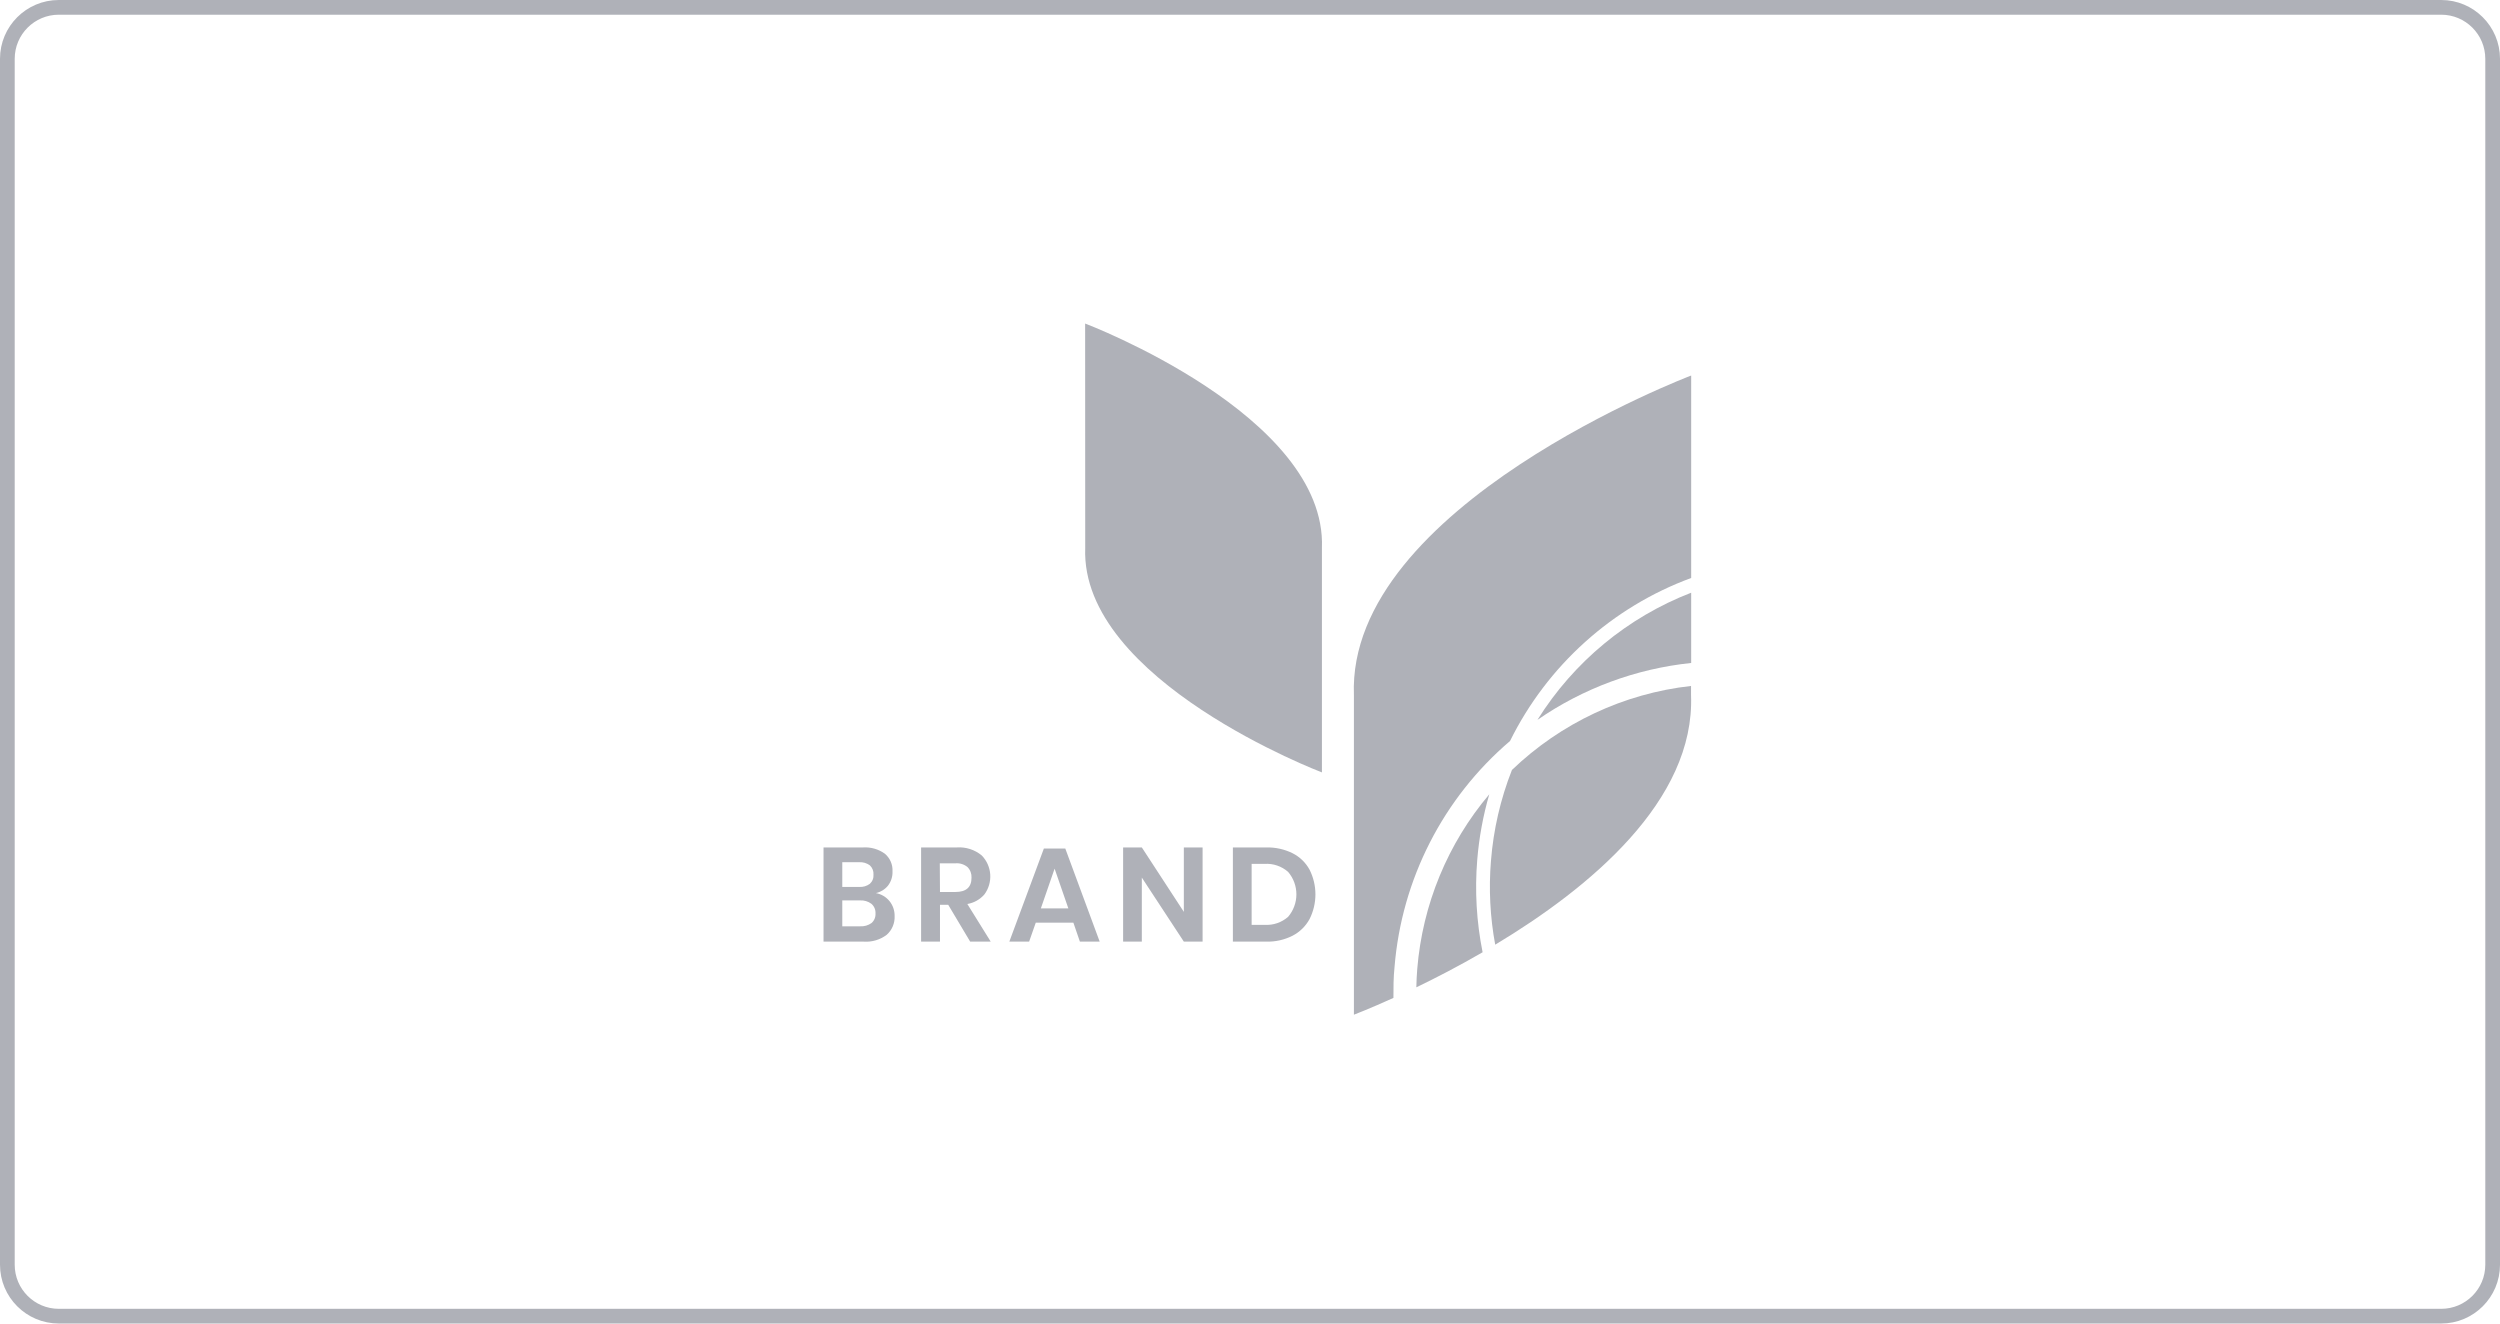
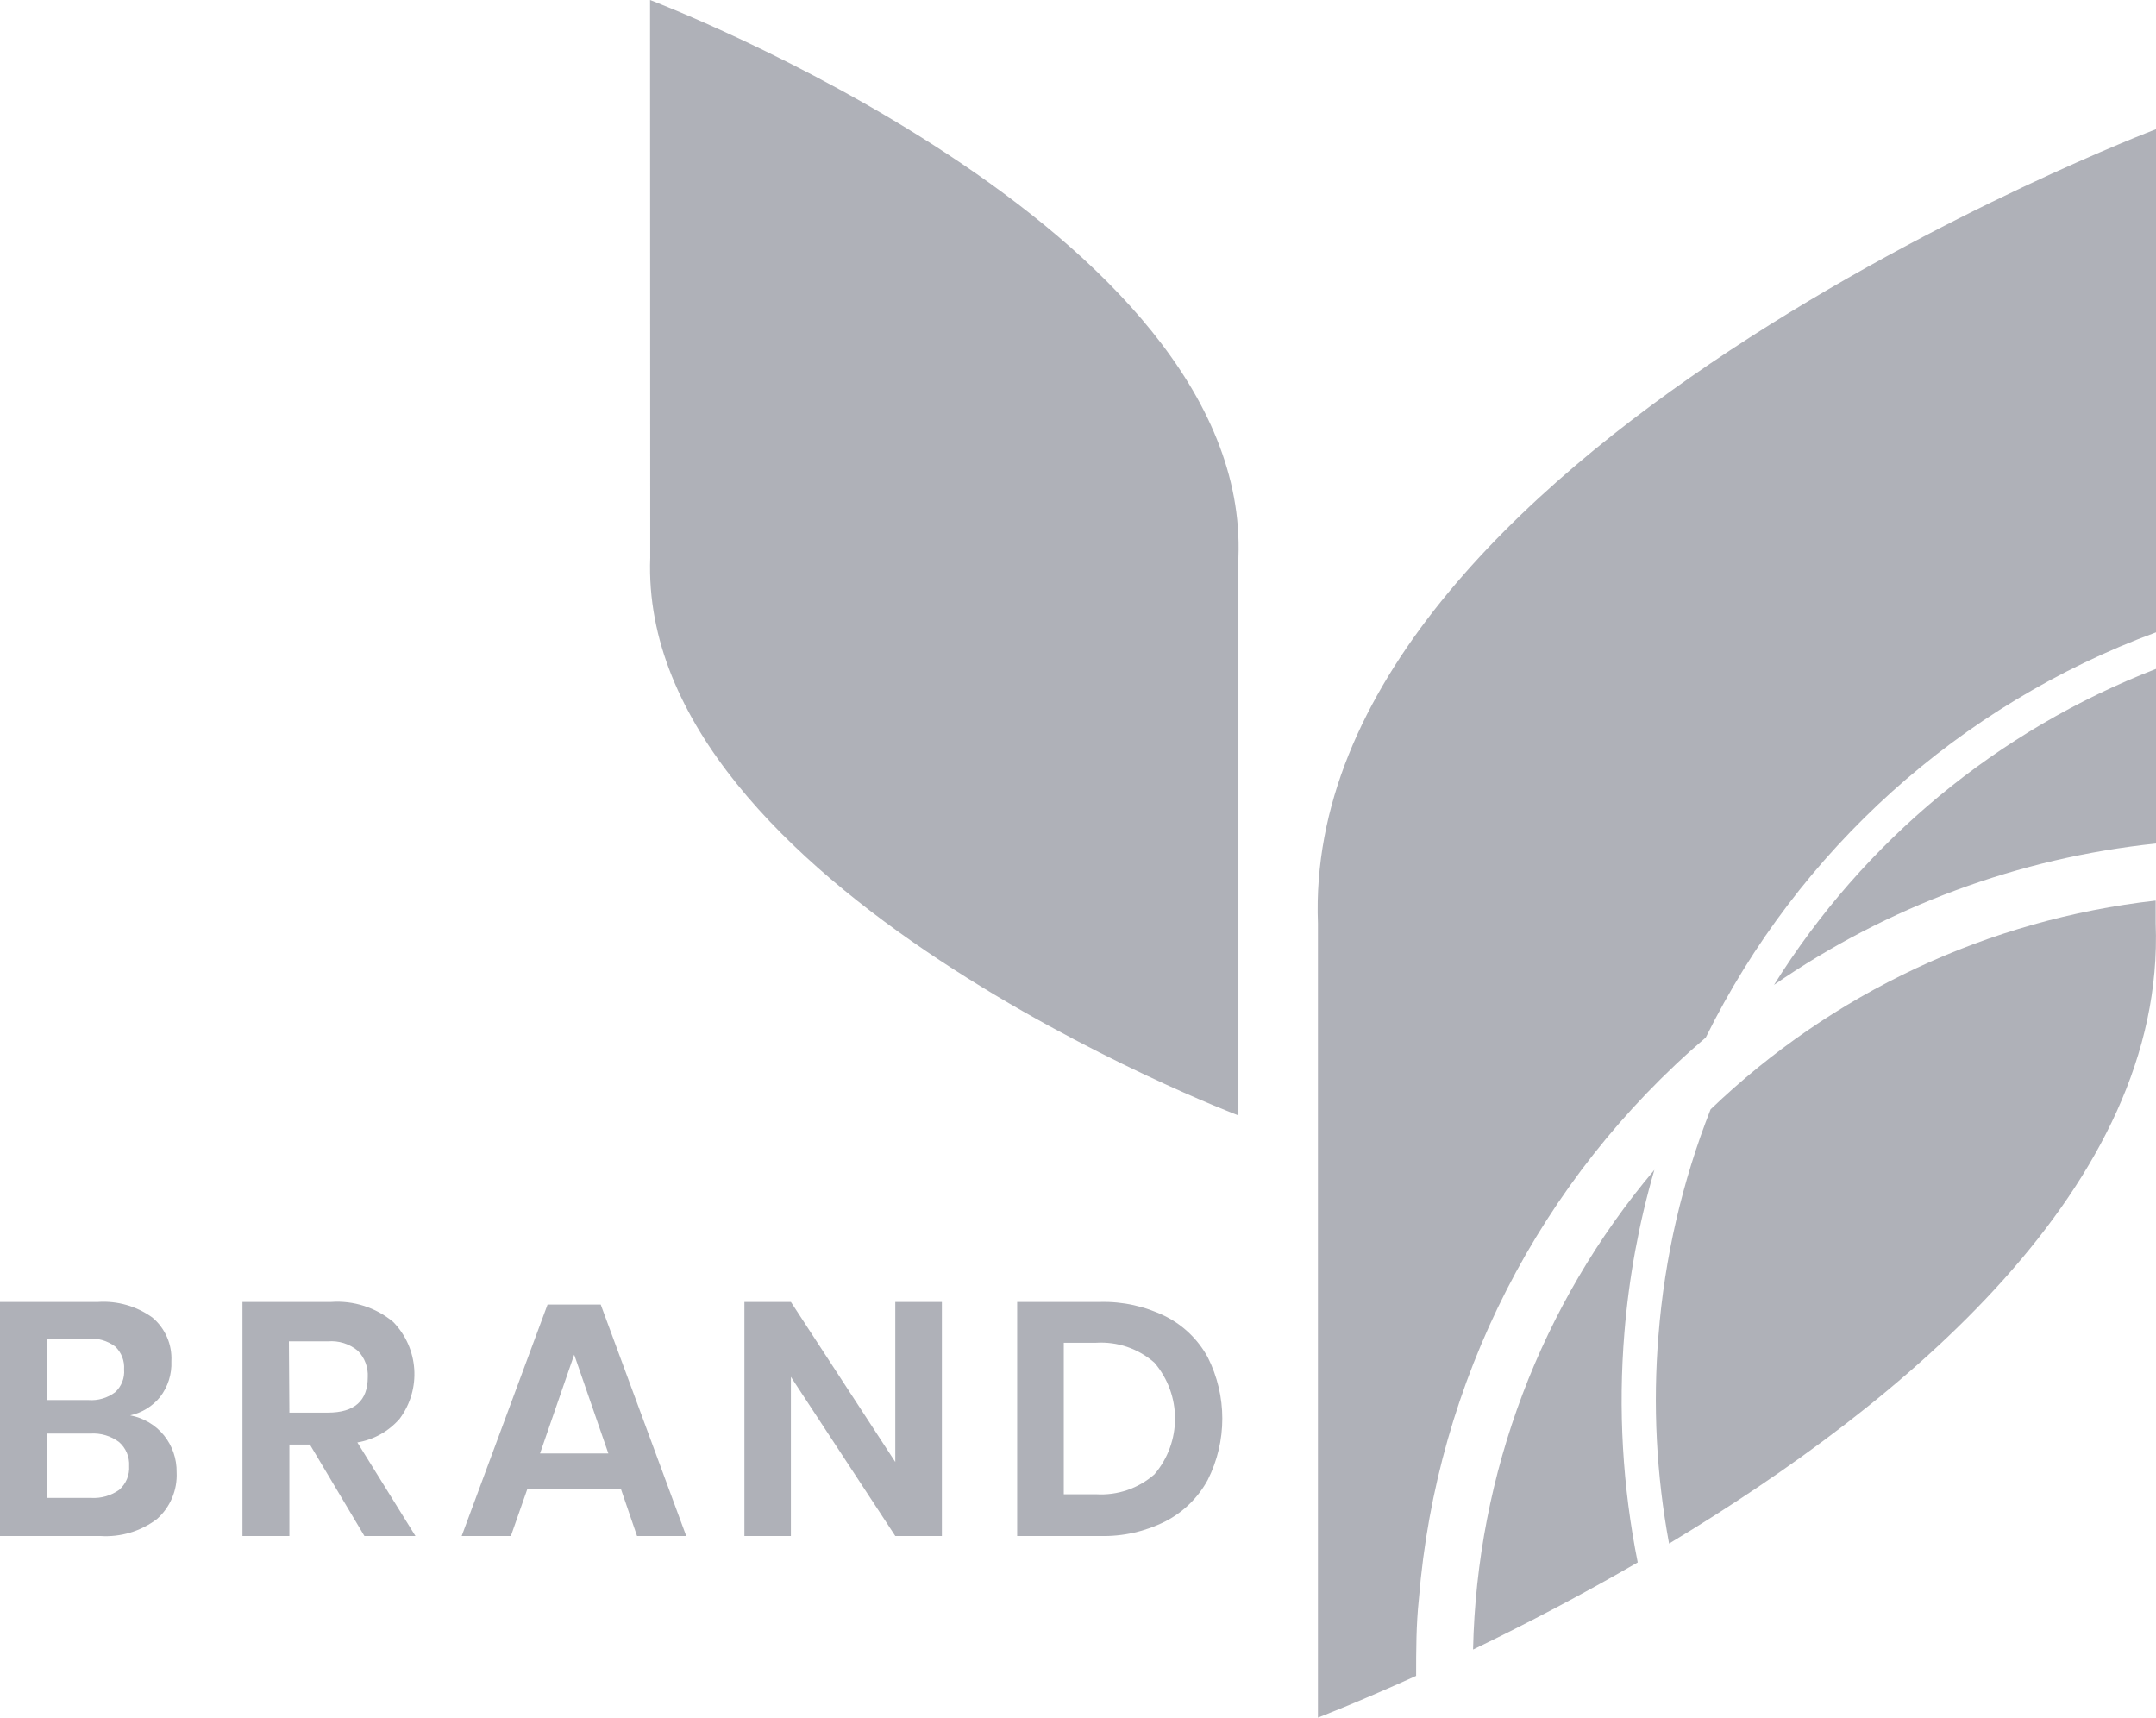
- <svg xmlns="http://www.w3.org/2000/svg" width="170" height="90" viewBox="0 0 170 90" fill="none">
-   <rect x="0.5" y="0.5" width="169" height="89" rx="3.5" stroke="#AFB1B8" />
-   <path d="M60.488 61.278C60.718 61.563 60.84 61.921 60.834 62.288C60.845 62.528 60.803 62.767 60.71 62.988C60.618 63.209 60.477 63.406 60.297 63.565C59.851 63.904 59.298 64.069 58.739 64.031H56V57.626H58.683C59.213 57.591 59.738 57.741 60.17 58.052C60.343 58.197 60.48 58.382 60.571 58.59C60.661 58.797 60.702 59.024 60.69 59.25C60.706 59.603 60.595 59.951 60.379 60.23C60.17 60.484 59.883 60.66 59.562 60.73C59.925 60.797 60.254 60.991 60.488 61.278ZM57.275 60.311H58.422C58.682 60.33 58.941 60.255 59.151 60.098C59.237 60.02 59.304 59.923 59.346 59.814C59.389 59.706 59.406 59.589 59.397 59.472C59.405 59.356 59.387 59.24 59.345 59.132C59.303 59.024 59.238 58.926 59.154 58.847C58.938 58.686 58.671 58.609 58.403 58.631H57.275V60.311ZM59.263 62.767C59.355 62.687 59.427 62.587 59.474 62.474C59.521 62.361 59.542 62.239 59.534 62.116C59.541 61.993 59.52 61.869 59.472 61.755C59.423 61.641 59.35 61.54 59.257 61.459C59.032 61.292 58.756 61.21 58.478 61.228H57.275V62.989H58.493C58.767 63.005 59.039 62.927 59.263 62.767Z" fill="#AFB1B8" />
-   <path d="M65.972 64.031L64.48 61.528H63.919V64.031H62.635V57.626H65.066C65.678 57.583 66.284 57.778 66.758 58.171C67.098 58.518 67.302 58.976 67.336 59.462C67.369 59.948 67.228 60.43 66.939 60.821C66.639 61.166 66.229 61.396 65.779 61.472L67.369 64.031H65.972ZM63.919 60.655H64.969C65.698 60.655 66.063 60.332 66.063 59.685C66.07 59.553 66.05 59.421 66.004 59.297C65.958 59.173 65.887 59.06 65.795 58.965C65.564 58.773 65.268 58.68 64.969 58.706H63.906L63.919 60.655Z" fill="#AFB1B8" />
-   <path d="M72.99 62.742H70.432L69.98 64.031H68.634L70.984 57.698H72.439L74.779 64.031H73.433L72.99 62.742ZM72.648 61.772L71.713 59.069L70.778 61.772H72.648Z" fill="#AFB1B8" />
-   <path d="M81.776 64.031H80.501L77.644 59.676V64.031H76.372V57.626H77.644L80.501 62.007V57.626H81.776V64.031Z" fill="#AFB1B8" />
-   <path d="M89.05 62.498C88.786 62.982 88.385 63.375 87.897 63.628C87.342 63.909 86.726 64.048 86.105 64.031H83.836V57.626H86.105C86.725 57.61 87.34 57.745 87.897 58.021C88.385 58.267 88.787 58.657 89.05 59.138C89.312 59.658 89.449 60.234 89.449 60.818C89.449 61.402 89.312 61.977 89.05 62.498ZM87.591 62.345C87.955 61.919 88.155 61.377 88.155 60.816C88.155 60.255 87.955 59.713 87.591 59.288C87.151 58.902 86.578 58.707 85.996 58.743H85.111V62.889H85.996C86.578 62.926 87.151 62.73 87.591 62.345Z" fill="#AFB1B8" />
-   <path d="M73.789 22C73.789 22 90.24 28.236 89.891 37.26V52.523C89.891 52.523 73.452 46.284 73.795 37.26L73.789 22Z" fill="#AFB1B8" />
-   <path d="M104.547 48.95C107.654 46.803 111.248 45.473 115 45.082V40.304C110.677 41.977 107.01 45.01 104.547 48.95Z" fill="#AFB1B8" />
-   <path d="M102.681 50.389C105.224 45.248 109.633 41.281 115 39.303V25.536C115 25.536 91.571 34.419 92.066 47.27V69C92.066 69 93.11 68.603 94.753 67.858C94.753 67.163 94.753 66.463 94.828 65.758C95.312 59.793 98.137 54.264 102.681 50.389Z" fill="#AFB1B8" />
-   <path d="M100.453 58.462C100.576 56.955 100.85 55.464 101.272 54.012C98.443 57.359 96.73 61.512 96.373 65.887C96.339 66.3 96.32 66.713 96.311 67.138C97.642 66.497 99.191 65.696 100.817 64.754C100.402 62.684 100.279 60.566 100.453 58.462Z" fill="#AFB1B8" />
-   <path d="M101.385 58.54C101.229 60.444 101.326 62.36 101.674 64.238C108.076 60.392 115.268 54.45 114.991 47.27V46.644C110.417 47.157 106.139 49.165 102.812 52.357C102.033 54.336 101.552 56.419 101.385 58.54Z" fill="#AFB1B8" />
+ <svg xmlns="http://www.w3.org/2000/svg" width="59" height="47" fill="none">
+   <path d="M4.488 39.278c.23.285.352.643.346 1.01a1.605 1.605 0 01-.536 1.277c-.447.339-1 .504-1.559.466H0v-6.405h2.683a2.284 2.284 0 011.487.426 1.463 1.463 0 01.52 1.198c.016.353-.095.7-.311.98-.209.254-.496.43-.817.5.363.067.692.26.926.548zm-3.213-.967H2.42c.261.02.52-.056.73-.213a.76.76 0 00.246-.626.788.788 0 00-.243-.626 1.107 1.107 0 00-.751-.215H1.275v1.68zm1.988 2.456a.795.795 0 00.271-.65.81.81 0 00-.277-.658 1.18 1.18 0 00-.78-.231H1.276v1.761h1.218c.274.016.546-.062.77-.222zM9.972 42.031L8.48 39.528h-.561v2.503H6.635v-6.405h2.43a2.39 2.39 0 011.693.545 2.047 2.047 0 01.18 2.65c-.3.345-.709.575-1.159.65l1.59 2.56H9.972zM7.92 38.655h1.05c.73 0 1.094-.323 1.094-.97a.956.956 0 00-.268-.72 1.134 1.134 0 00-.826-.26H7.906l.013 1.95zM16.99 40.742h-2.558l-.452 1.29h-1.346l2.35-6.334h1.455l2.34 6.333h-1.346l-.442-1.289zm-.342-.97l-.935-2.703-.935 2.703h1.87zM25.776 42.031H24.5l-2.857-4.355v4.355h-1.272v-6.405h1.272l2.857 4.38v-4.38h1.275v6.405zM33.05 40.498a2.757 2.757 0 01-1.153 1.13c-.555.281-1.17.42-1.792.403h-2.27v-6.405h2.27a3.816 3.816 0 011.792.395c.488.246.89.636 1.153 1.117a3.735 3.735 0 010 3.36zm-1.459-.153a2.352 2.352 0 000-3.057 2.21 2.21 0 00-1.595-.545h-.885v4.146h.885a2.21 2.21 0 001.595-.544zM17.789 0S34.24 6.236 33.89 15.26v15.263s-16.439-6.24-16.096-15.263L17.789 0zM48.547 26.95A22.485 22.485 0 0159 23.082v-4.778a21.466 21.466 0 00-10.453 8.646z" fill="#AFB1B8" />
+   <path d="M46.68 28.389A22.381 22.381 0 0159 17.303V3.536s-23.43 8.883-22.934 21.733V47s1.044-.397 2.687-1.142c0-.695 0-1.396.075-2.1A22.605 22.605 0 0146.68 28.39z" fill="#AFB1B8" />
+   <path d="M44.453 36.462c.123-1.507.397-2.998.82-4.45a21.04 21.04 0 00-4.962 13.126 67.976 67.976 0 004.506-2.384 22.574 22.574 0 01-.364-6.292zM45.385 36.54a21.58 21.58 0 00.29 5.698c6.4-3.846 13.593-9.788 13.316-16.969v-.625a20.972 20.972 0 00-12.18 5.713 21.49 21.49 0 00-1.426 6.183z" fill="#AFB1B8" />
</svg>
